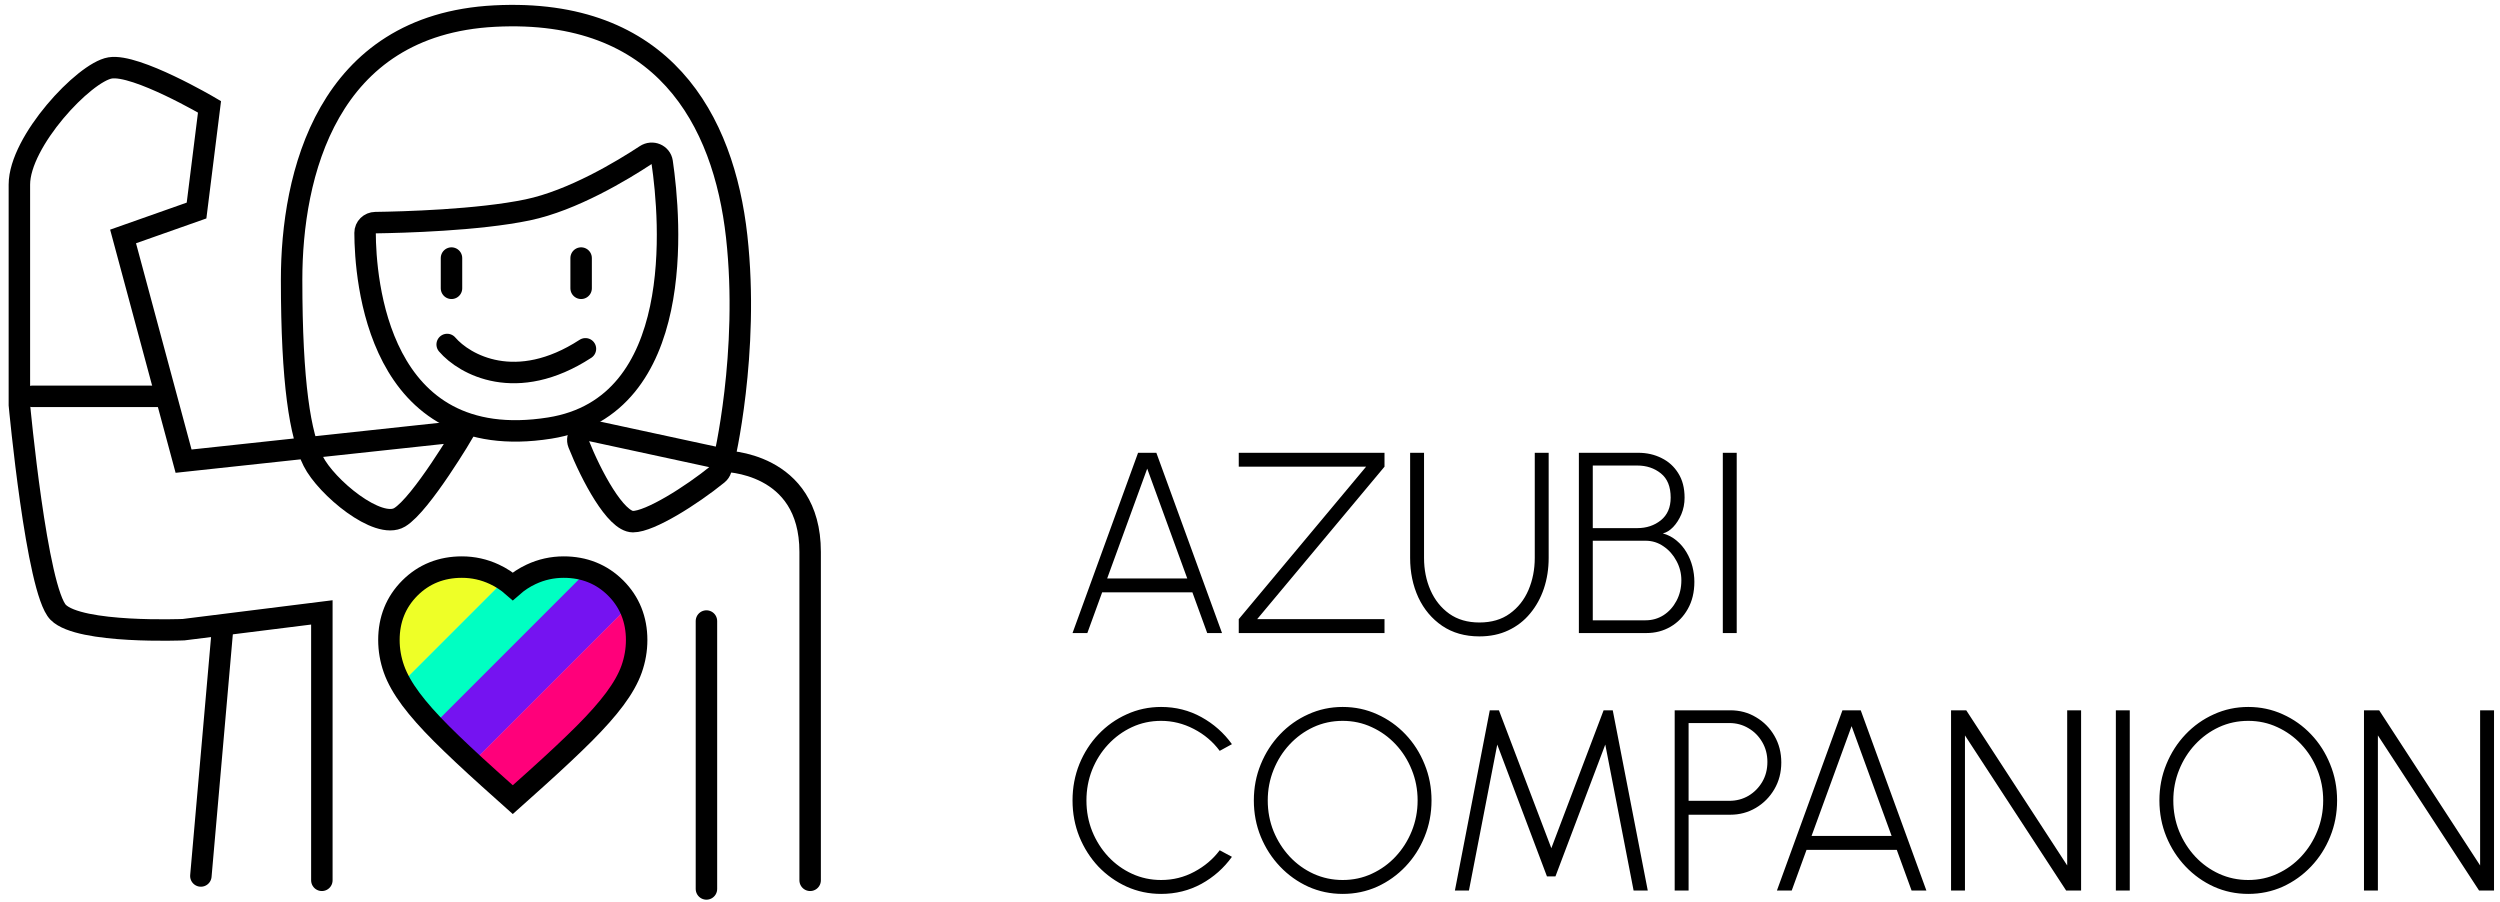
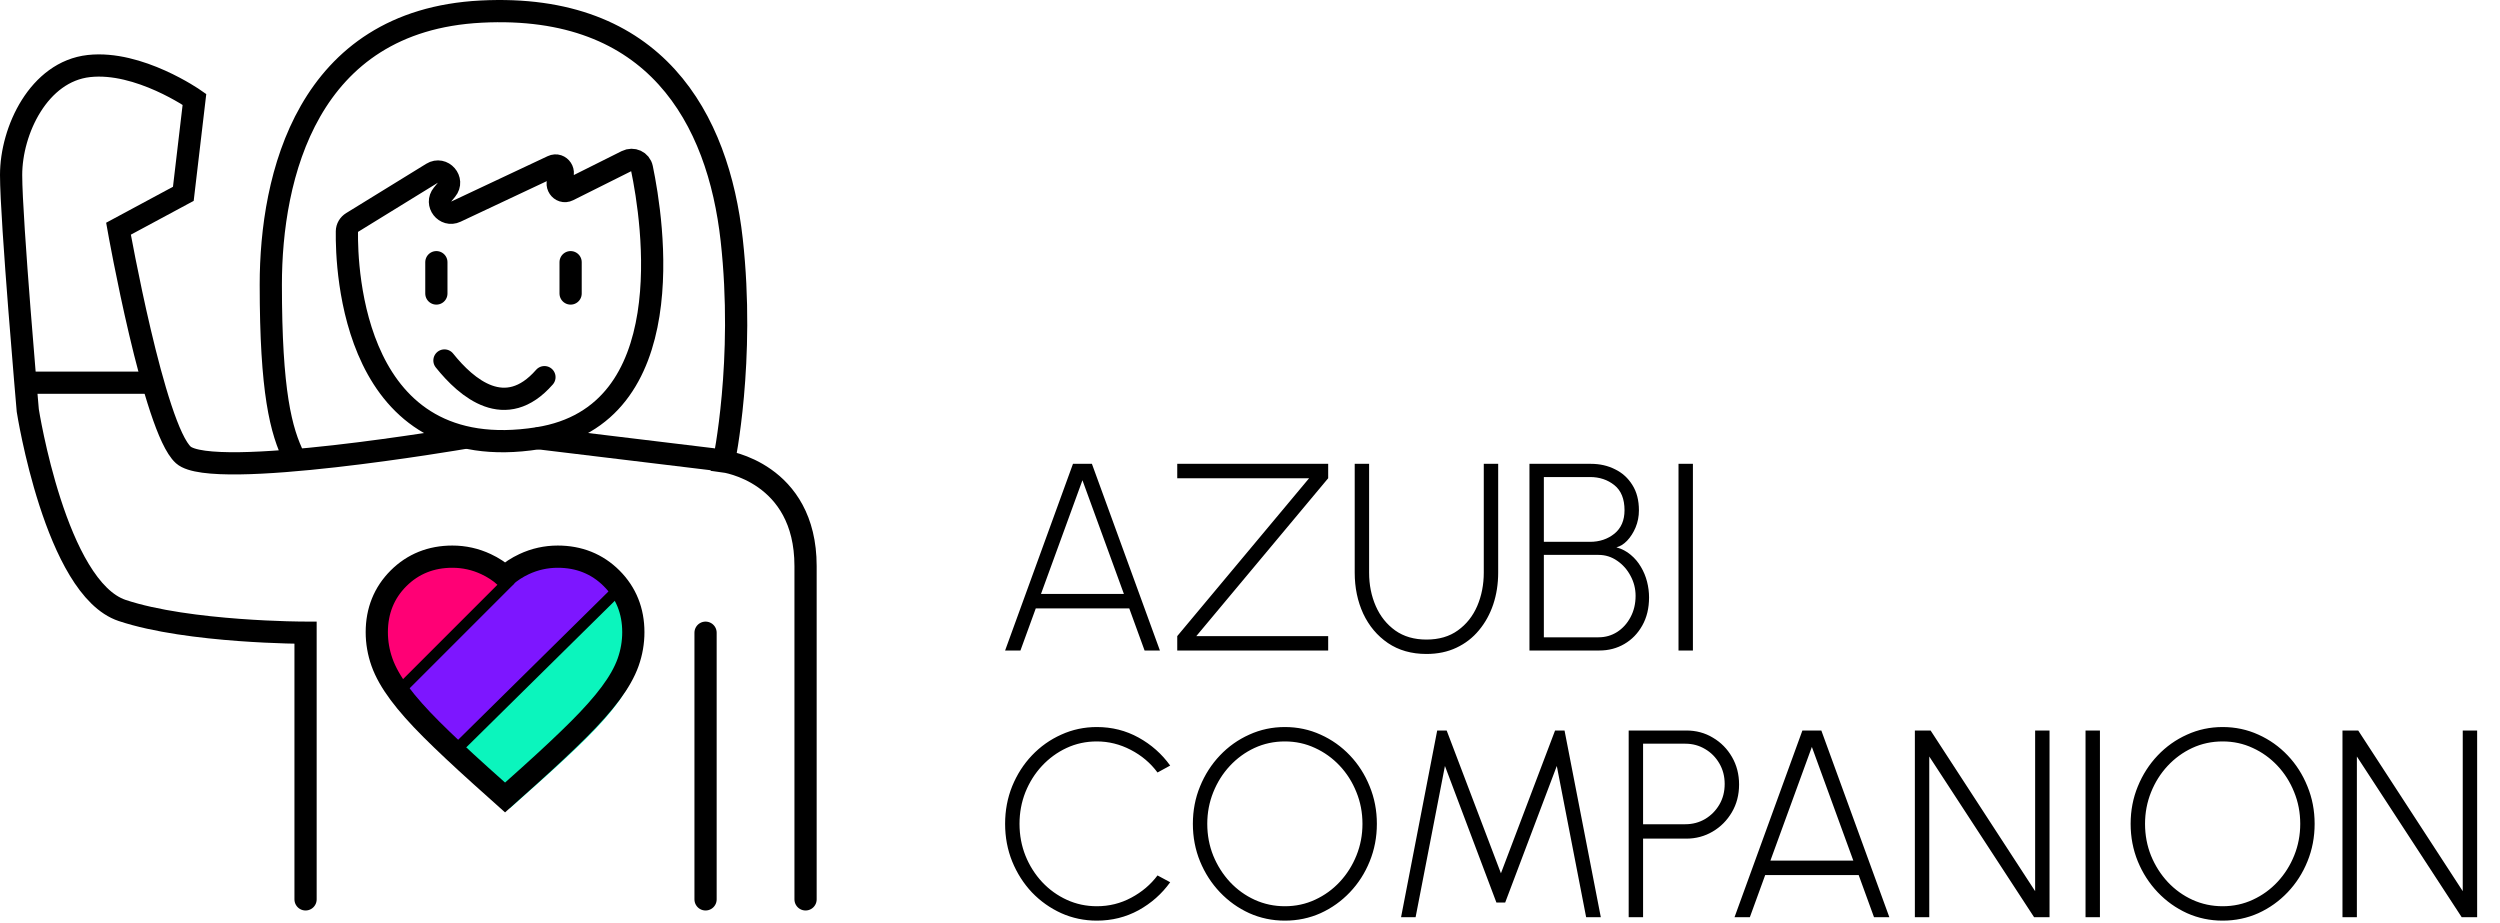
- <svg xmlns="http://www.w3.org/2000/svg" width="233" height="84" viewBox="0 0 233 84" fill="none">
-   <path d="M106.068 42.2H107.772L113.892 59H112.512L111.132 55.208H102.72L101.34 59H99.96L106.068 42.2ZM103.188 53.912H110.652L106.92 43.676L103.188 53.912ZM115.452 59V57.704L127.32 43.496H115.452V42.2H129.036V43.496L117.168 57.704H129.036V59H115.452ZM137.88 59.312C136.536 59.312 135.38 58.984 134.412 58.328C133.452 57.672 132.712 56.792 132.192 55.688C131.68 54.576 131.424 53.344 131.424 51.992V42.2H132.72V51.992C132.72 53.088 132.92 54.092 133.32 55.004C133.72 55.916 134.304 56.648 135.072 57.2C135.84 57.744 136.776 58.016 137.88 58.016C139.008 58.016 139.952 57.74 140.712 57.188C141.48 56.636 142.06 55.904 142.452 54.992C142.844 54.072 143.04 53.072 143.04 51.992V42.2H144.336V51.992C144.336 53.008 144.188 53.96 143.892 54.848C143.596 55.728 143.168 56.504 142.608 57.176C142.056 57.848 141.38 58.372 140.58 58.748C139.788 59.124 138.888 59.312 137.88 59.312ZM147.151 59V42.2H152.683C153.483 42.2 154.207 42.364 154.855 42.692C155.511 43.012 156.031 43.484 156.415 44.108C156.807 44.724 157.003 45.484 157.003 46.388C157.003 46.932 156.903 47.444 156.703 47.924C156.503 48.396 156.247 48.796 155.935 49.124C155.623 49.444 155.303 49.64 154.975 49.712C155.463 49.848 155.891 50.072 156.259 50.384C156.627 50.688 156.935 51.052 157.183 51.476C157.431 51.892 157.615 52.336 157.735 52.808C157.855 53.28 157.915 53.752 157.915 54.224C157.915 55.192 157.711 56.036 157.303 56.756C156.903 57.468 156.367 58.02 155.695 58.412C155.023 58.804 154.275 59 153.451 59H147.151ZM148.447 57.812H153.367C153.983 57.812 154.543 57.652 155.047 57.332C155.551 57.004 155.951 56.56 156.247 56C156.551 55.432 156.703 54.792 156.703 54.08C156.703 53.44 156.551 52.84 156.247 52.28C155.951 51.72 155.551 51.268 155.047 50.924C154.543 50.572 153.983 50.396 153.367 50.396H148.447V57.812ZM148.447 49.22H152.599C153.455 49.22 154.187 48.976 154.795 48.488C155.403 47.992 155.707 47.288 155.707 46.376C155.707 45.36 155.403 44.608 154.795 44.12C154.187 43.632 153.455 43.388 152.599 43.388H148.447V49.22ZM160.566 59V42.2H161.862V59H160.566ZM108.216 83.312C107.08 83.312 106.012 83.088 105.012 82.64C104.012 82.184 103.132 81.56 102.372 80.768C101.62 79.968 101.028 79.04 100.596 77.984C100.172 76.928 99.96 75.8 99.96 74.6C99.96 73.4 100.172 72.272 100.596 71.216C101.028 70.16 101.62 69.236 102.372 68.444C103.132 67.644 104.012 67.02 105.012 66.572C106.012 66.116 107.08 65.888 108.216 65.888C109.576 65.888 110.828 66.204 111.972 66.836C113.116 67.468 114.064 68.308 114.816 69.356L113.676 69.98C113.044 69.124 112.24 68.444 111.264 67.94C110.296 67.436 109.28 67.184 108.216 67.184C107.24 67.184 106.332 67.38 105.492 67.772C104.652 68.164 103.912 68.704 103.272 69.392C102.64 70.072 102.144 70.86 101.784 71.756C101.432 72.652 101.256 73.6 101.256 74.6C101.256 75.624 101.436 76.584 101.796 77.48C102.156 78.368 102.656 79.156 103.296 79.844C103.936 80.524 104.676 81.056 105.516 81.44C106.356 81.824 107.256 82.016 108.216 82.016C109.328 82.016 110.36 81.76 111.312 81.248C112.272 80.736 113.06 80.068 113.676 79.244L114.816 79.856C114.064 80.904 113.116 81.744 111.972 82.376C110.828 83 109.576 83.312 108.216 83.312ZM125.138 83.312C124.002 83.312 122.934 83.088 121.934 82.64C120.934 82.184 120.054 81.556 119.294 80.756C118.534 79.956 117.938 79.032 117.506 77.984C117.074 76.928 116.858 75.8 116.858 74.6C116.858 73.4 117.074 72.276 117.506 71.228C117.938 70.172 118.534 69.244 119.294 68.444C120.054 67.644 120.934 67.02 121.934 66.572C122.934 66.116 124.002 65.888 125.138 65.888C126.282 65.888 127.354 66.116 128.354 66.572C129.354 67.02 130.234 67.644 130.994 68.444C131.754 69.244 132.346 70.172 132.77 71.228C133.202 72.276 133.418 73.4 133.418 74.6C133.418 75.8 133.202 76.928 132.77 77.984C132.346 79.032 131.754 79.956 130.994 80.756C130.234 81.556 129.354 82.184 128.354 82.64C127.354 83.088 126.282 83.312 125.138 83.312ZM125.138 82.016C126.114 82.016 127.022 81.82 127.862 81.428C128.71 81.036 129.45 80.5 130.082 79.82C130.722 79.132 131.222 78.34 131.582 77.444C131.942 76.548 132.122 75.6 132.122 74.6C132.122 73.584 131.938 72.628 131.57 71.732C131.21 70.836 130.71 70.048 130.07 69.368C129.43 68.688 128.69 68.156 127.85 67.772C127.01 67.38 126.106 67.184 125.138 67.184C124.162 67.184 123.25 67.38 122.402 67.772C121.562 68.164 120.822 68.704 120.182 69.392C119.55 70.072 119.054 70.86 118.694 71.756C118.334 72.652 118.154 73.6 118.154 74.6C118.154 75.616 118.334 76.572 118.694 77.468C119.062 78.364 119.566 79.156 120.206 79.844C120.846 80.524 121.586 81.056 122.426 81.44C123.274 81.824 124.178 82.016 125.138 82.016ZM135.596 83L138.848 66.2H139.7L144.584 79.052L149.456 66.2H150.308L153.572 83H152.252L149.612 69.392L144.968 81.68H144.176L139.544 69.392L136.904 83H135.596ZM156.081 83V66.2H161.265C162.153 66.2 162.953 66.416 163.665 66.848C164.385 67.272 164.957 67.852 165.381 68.588C165.805 69.324 166.017 70.148 166.017 71.06C166.017 71.988 165.801 72.82 165.369 73.556C164.937 74.292 164.361 74.872 163.641 75.296C162.921 75.72 162.129 75.932 161.265 75.932H157.377V83H156.081ZM157.377 74.636H161.181C161.829 74.636 162.421 74.48 162.957 74.168C163.493 73.848 163.921 73.416 164.241 72.872C164.561 72.328 164.721 71.708 164.721 71.012C164.721 70.324 164.561 69.708 164.241 69.164C163.921 68.612 163.493 68.18 162.957 67.868C162.421 67.548 161.829 67.388 161.181 67.388H157.377V74.636ZM171.716 66.2H173.42L179.54 83H178.16L176.78 79.208H168.368L166.988 83H165.608L171.716 66.2ZM168.836 77.912H176.3L172.568 67.676L168.836 77.912ZM181.838 83V66.2H183.254L192.662 80.66V66.2H193.958V83H192.566L183.134 68.54V83H181.838ZM197.198 83V66.2H198.494V83H197.198ZM209.537 83.312C208.401 83.312 207.333 83.088 206.333 82.64C205.333 82.184 204.453 81.556 203.693 80.756C202.933 79.956 202.337 79.032 201.905 77.984C201.473 76.928 201.257 75.8 201.257 74.6C201.257 73.4 201.473 72.276 201.905 71.228C202.337 70.172 202.933 69.244 203.693 68.444C204.453 67.644 205.333 67.02 206.333 66.572C207.333 66.116 208.401 65.888 209.537 65.888C210.681 65.888 211.753 66.116 212.753 66.572C213.753 67.02 214.633 67.644 215.393 68.444C216.153 69.244 216.745 70.172 217.169 71.228C217.601 72.276 217.817 73.4 217.817 74.6C217.817 75.8 217.601 76.928 217.169 77.984C216.745 79.032 216.153 79.956 215.393 80.756C214.633 81.556 213.753 82.184 212.753 82.64C211.753 83.088 210.681 83.312 209.537 83.312ZM209.537 82.016C210.513 82.016 211.421 81.82 212.261 81.428C213.109 81.036 213.849 80.5 214.481 79.82C215.121 79.132 215.621 78.34 215.981 77.444C216.341 76.548 216.521 75.6 216.521 74.6C216.521 73.584 216.337 72.628 215.969 71.732C215.609 70.836 215.109 70.048 214.469 69.368C213.829 68.688 213.089 68.156 212.249 67.772C211.409 67.38 210.505 67.184 209.537 67.184C208.561 67.184 207.649 67.38 206.801 67.772C205.961 68.164 205.221 68.704 204.581 69.392C203.949 70.072 203.453 70.86 203.093 71.756C202.733 72.652 202.553 73.6 202.553 74.6C202.553 75.616 202.733 76.572 203.093 77.468C203.461 78.364 203.965 79.156 204.605 79.844C205.245 80.524 205.985 81.056 206.825 81.44C207.673 81.824 208.577 82.016 209.537 82.016ZM220.323 83V66.2H221.739L231.147 80.66V66.2H232.443V83H231.051L221.619 68.54V83H220.323Z" fill="black" />
-   <path d="M3.014 36.939H15.096" stroke="black" stroke-width="2" stroke-linecap="round" />
-   <path d="M29.997 82.045V57.075L17.109 58.686C17.109 58.686 7.444 59.089 5.43 57.075C3.417 55.062 1.806 37.744 1.806 37.744C1.806 37.744 1.806 21.232 1.806 17.205C1.806 13.178 7.847 6.734 10.263 6.331C12.679 5.928 19.526 9.956 19.526 9.956L18.318 19.621L11.471 22.038L17.109 42.98L43.287 40.16C43.287 40.16 39.26 47.007 37.246 48.215C35.232 49.423 30.4 45.396 29.191 42.98C27.983 40.563 27.178 35.73 27.178 26.065C27.178 16.399 30.4 2.304 46.106 1.498C61.813 0.693 67.451 11.164 68.659 22.038C69.867 32.911 67.451 42.98 67.451 42.98C67.451 42.98 75.505 42.98 75.505 51.437C75.505 59.894 75.505 82.045 75.505 82.045" stroke="black" stroke-width="2" stroke-linecap="round" />
-   <path d="M18.721 81.642L20.734 58.686" stroke="black" stroke-width="2" stroke-linecap="round" />
-   <mask id="mask0_0_1" style="mask-type:alpha" maskUnits="userSpaceOnUse" x="36" y="52" width="24" height="23">
-     <path d="M47.42 72.76L48.084 73.35L48.749 72.76L50.15 71.516L50.152 71.514C51.787 70.055 53.145 68.789 54.225 67.719C55.31 66.645 56.192 65.661 56.859 64.772C57.525 63.883 58.024 63.023 58.318 62.196C58.605 61.388 58.75 60.557 58.75 59.706C58.75 57.954 58.146 56.441 56.932 55.237C55.717 54.034 54.194 53.439 52.434 53.439C51.452 53.439 50.511 53.646 49.621 54.059C49.06 54.319 48.547 54.647 48.084 55.042C47.621 54.647 47.109 54.319 46.548 54.059C45.658 53.646 44.717 53.439 43.735 53.439C41.975 53.439 40.452 54.034 39.237 55.237C38.023 56.441 37.419 57.954 37.419 59.706C37.419 60.557 37.564 61.388 37.851 62.196C38.145 63.023 38.644 63.883 39.31 64.772C39.977 65.661 40.859 66.645 41.944 67.719C43.023 68.789 44.382 70.055 46.017 71.514L46.019 71.516L47.42 72.76Z" fill="#949494" stroke="black" stroke-width="2" />
+ <svg xmlns="http://www.w3.org/2000/svg" width="225" height="83" viewBox="0 0 225 83" fill="none">
+   <path d="M96.568 41.745H98.272L104.392 58.545H103.012L101.632 54.753H93.22L91.84 58.545H90.46L96.568 41.745ZM93.688 53.457H101.152L97.42 43.221L93.688 53.457ZM105.952 58.545V57.249L117.82 43.041H105.952V41.745H119.536V43.041L107.668 57.249H119.536V58.545H105.952ZM128.38 58.857C127.036 58.857 125.88 58.529 124.912 57.873C123.952 57.217 123.212 56.337 122.692 55.233C122.18 54.121 121.924 52.889 121.924 51.537V41.745H123.22V51.537C123.22 52.633 123.42 53.637 123.82 54.549C124.22 55.461 124.804 56.193 125.572 56.745C126.34 57.289 127.276 57.561 128.38 57.561C129.508 57.561 130.452 57.285 131.212 56.733C131.98 56.181 132.56 55.449 132.952 54.537C133.344 53.617 133.54 52.617 133.54 51.537V41.745H134.836V51.537C134.836 52.553 134.688 53.505 134.392 54.393C134.096 55.273 133.668 56.049 133.108 56.721C132.556 57.393 131.88 57.917 131.08 58.293C130.288 58.669 129.388 58.857 128.38 58.857ZM137.651 58.545V41.745H143.183C143.983 41.745 144.707 41.909 145.355 42.237C146.011 42.557 146.531 43.029 146.915 43.653C147.307 44.269 147.503 45.029 147.503 45.933C147.503 46.477 147.403 46.989 147.203 47.469C147.003 47.941 146.747 48.341 146.435 48.669C146.123 48.989 145.803 49.185 145.475 49.257C145.963 49.393 146.391 49.617 146.759 49.929C147.127 50.233 147.435 50.597 147.683 51.021C147.931 51.437 148.115 51.881 148.235 52.353C148.355 52.825 148.415 53.297 148.415 53.769C148.415 54.737 148.211 55.581 147.803 56.301C147.403 57.013 146.867 57.565 146.195 57.957C145.523 58.349 144.775 58.545 143.951 58.545H137.651ZM138.947 57.357H143.867C144.483 57.357 145.043 57.197 145.547 56.877C146.051 56.549 146.451 56.105 146.747 55.545C147.051 54.977 147.203 54.337 147.203 53.625C147.203 52.985 147.051 52.385 146.747 51.825C146.451 51.265 146.051 50.813 145.547 50.469C145.043 50.117 144.483 49.941 143.867 49.941H138.947V57.357ZM138.947 48.765H143.099C143.955 48.765 144.687 48.521 145.295 48.033C145.903 47.537 146.207 46.833 146.207 45.921C146.207 44.905 145.903 44.153 145.295 43.665C144.687 43.177 143.955 42.933 143.099 42.933H138.947V48.765ZM151.066 58.545V41.745H152.362V58.545H151.066ZM98.716 82.857C97.58 82.857 96.512 82.633 95.512 82.185C94.512 81.729 93.632 81.105 92.872 80.313C92.12 79.513 91.528 78.585 91.096 77.529C90.672 76.473 90.46 75.345 90.46 74.145C90.46 72.945 90.672 71.817 91.096 70.761C91.528 69.705 92.12 68.781 92.872 67.989C93.632 67.189 94.512 66.565 95.512 66.117C96.512 65.661 97.58 65.433 98.716 65.433C100.076 65.433 101.328 65.749 102.472 66.381C103.616 67.013 104.564 67.853 105.316 68.901L104.176 69.525C103.544 68.669 102.74 67.989 101.764 67.485C100.796 66.981 99.78 66.729 98.716 66.729C97.74 66.729 96.832 66.925 95.992 67.317C95.152 67.709 94.412 68.249 93.772 68.937C93.14 69.617 92.644 70.405 92.284 71.301C91.932 72.197 91.756 73.145 91.756 74.145C91.756 75.169 91.936 76.129 92.296 77.025C92.656 77.913 93.156 78.701 93.796 79.389C94.436 80.069 95.176 80.601 96.016 80.985C96.856 81.369 97.756 81.561 98.716 81.561C99.828 81.561 100.86 81.305 101.812 80.793C102.772 80.281 103.56 79.613 104.176 78.789L105.316 79.401C104.564 80.449 103.616 81.289 102.472 81.921C101.328 82.545 100.076 82.857 98.716 82.857ZM115.638 82.857C114.502 82.857 113.434 82.633 112.434 82.185C111.434 81.729 110.554 81.101 109.794 80.301C109.034 79.501 108.438 78.577 108.006 77.529C107.574 76.473 107.358 75.345 107.358 74.145C107.358 72.945 107.574 71.821 108.006 70.773C108.438 69.717 109.034 68.789 109.794 67.989C110.554 67.189 111.434 66.565 112.434 66.117C113.434 65.661 114.502 65.433 115.638 65.433C116.782 65.433 117.854 65.661 118.854 66.117C119.854 66.565 120.734 67.189 121.494 67.989C122.254 68.789 122.846 69.717 123.27 70.773C123.702 71.821 123.918 72.945 123.918 74.145C123.918 75.345 123.702 76.473 123.27 77.529C122.846 78.577 122.254 79.501 121.494 80.301C120.734 81.101 119.854 81.729 118.854 82.185C117.854 82.633 116.782 82.857 115.638 82.857ZM115.638 81.561C116.614 81.561 117.522 81.365 118.362 80.973C119.21 80.581 119.95 80.045 120.582 79.365C121.222 78.677 121.722 77.885 122.082 76.989C122.442 76.093 122.622 75.145 122.622 74.145C122.622 73.129 122.438 72.173 122.07 71.277C121.71 70.381 121.21 69.593 120.57 68.913C119.93 68.233 119.19 67.701 118.35 67.317C117.51 66.925 116.606 66.729 115.638 66.729C114.662 66.729 113.75 66.925 112.902 67.317C112.062 67.709 111.322 68.249 110.682 68.937C110.05 69.617 109.554 70.405 109.194 71.301C108.834 72.197 108.654 73.145 108.654 74.145C108.654 75.161 108.834 76.117 109.194 77.013C109.562 77.909 110.066 78.701 110.706 79.389C111.346 80.069 112.086 80.601 112.926 80.985C113.774 81.369 114.678 81.561 115.638 81.561ZM126.096 82.545L129.348 65.745H130.2L135.084 78.597L139.956 65.745H140.808L144.072 82.545H142.752L140.112 68.937L135.468 81.225H134.676L130.044 68.937L127.404 82.545H126.096ZM146.581 82.545V65.745H151.765C152.653 65.745 153.453 65.961 154.165 66.393C154.885 66.817 155.457 67.397 155.881 68.133C156.305 68.869 156.517 69.693 156.517 70.605C156.517 71.533 156.301 72.365 155.869 73.101C155.437 73.837 154.861 74.417 154.141 74.841C153.421 75.265 152.629 75.477 151.765 75.477H147.877V82.545H146.581ZM147.877 74.181H151.681C152.329 74.181 152.921 74.025 153.457 73.713C153.993 73.393 154.421 72.961 154.741 72.417C155.061 71.873 155.221 71.253 155.221 70.557C155.221 69.869 155.061 69.253 154.741 68.709C154.421 68.157 153.993 67.725 153.457 67.413C152.921 67.093 152.329 66.933 151.681 66.933H147.877V74.181ZM162.216 65.745H163.92L170.04 82.545H168.66L167.28 78.753H158.868L157.488 82.545H156.108L162.216 65.745ZM159.336 77.457H166.8L163.068 67.221L159.336 77.457ZM172.338 82.545V65.745H173.754L183.162 80.205V65.745H184.458V82.545H183.066L173.634 68.085V82.545H172.338ZM187.698 82.545V65.745H188.994V82.545H187.698ZM200.037 82.857C198.901 82.857 197.833 82.633 196.833 82.185C195.833 81.729 194.953 81.101 194.193 80.301C193.433 79.501 192.837 78.577 192.405 77.529C191.973 76.473 191.757 75.345 191.757 74.145C191.757 72.945 191.973 71.821 192.405 70.773C192.837 69.717 193.433 68.789 194.193 67.989C194.953 67.189 195.833 66.565 196.833 66.117C197.833 65.661 198.901 65.433 200.037 65.433C201.181 65.433 202.253 65.661 203.253 66.117C204.253 66.565 205.133 67.189 205.893 67.989C206.653 68.789 207.245 69.717 207.669 70.773C208.101 71.821 208.317 72.945 208.317 74.145C208.317 75.345 208.101 76.473 207.669 77.529C207.245 78.577 206.653 79.501 205.893 80.301C205.133 81.101 204.253 81.729 203.253 82.185C202.253 82.633 201.181 82.857 200.037 82.857ZM200.037 81.561C201.013 81.561 201.921 81.365 202.761 80.973C203.609 80.581 204.349 80.045 204.981 79.365C205.621 78.677 206.121 77.885 206.481 76.989C206.841 76.093 207.021 75.145 207.021 74.145C207.021 73.129 206.837 72.173 206.469 71.277C206.109 70.381 205.609 69.593 204.969 68.913C204.329 68.233 203.589 67.701 202.749 67.317C201.909 66.925 201.005 66.729 200.037 66.729C199.061 66.729 198.149 66.925 197.301 67.317C196.461 67.709 195.721 68.249 195.081 68.937C194.449 69.617 193.953 70.405 193.593 71.301C193.233 72.197 193.053 73.145 193.053 74.145C193.053 75.161 193.233 76.117 193.593 77.013C193.961 77.909 194.465 78.701 195.105 79.389C195.745 80.069 196.485 80.601 197.325 80.985C198.173 81.369 199.077 81.561 200.037 81.561ZM210.823 82.545V65.745H212.239L221.647 80.205V65.745H222.943V82.545H221.551L212.119 68.085V82.545H210.823Z" fill="black" />
+   <path d="M2.5 34.444H13.5" stroke="black" stroke-width="2" stroke-linecap="round" />
+   <path d="M27.5 80.944V56.944C27.5 56.944 17 56.944 11 54.944C5 52.944 2.5 36.944 2.5 36.944C2.5 36.944 1 19.777 1 15.75C1 11.723 3.5 6.444 8 5.944C12.5 5.444 17.5 8.944 17.5 8.944L16.5 17.444L10.665 20.583C10.665 20.583 13.868 38.592 16.5 40.944C19.132 43.296 41.763 39.413 41.763 39.413M26.488 41.213C25.28 38.796 24.372 35.276 24.372 25.61C24.372 15.945 27.594 1.849 43.3 1.044C59.007 0.238 64.645 10.709 65.853 21.583C67.062 32.457 65.153 41.522 65.153 41.522C65.153 41.522 72.5 42.487 72.5 50.944C72.5 59.402 72.5 80.944 72.5 80.944" stroke="black" stroke-width="2" stroke-linecap="round" />
+   <path d="M48.421 39.441C61.483 37.377 58.763 19.89 57.771 15.134C57.642 14.512 56.966 14.211 56.398 14.495L51.142 17.123C50.455 17.467 49.842 16.548 50.422 16.045C50.996 15.548 50.403 14.637 49.716 14.96L41.027 19.049C40.062 19.504 39.151 18.332 39.829 17.509L40.183 17.08C40.901 16.208 39.848 15 38.886 15.592L31.681 20.029C31.402 20.2 31.225 20.494 31.221 20.822C31.175 24.133 31.693 42.085 48.421 39.441Z" stroke="black" stroke-width="2" stroke-linecap="round" />
+   <path d="M39.273 23.597V26.416" stroke="black" stroke-width="2" stroke-linecap="round" />
+   <path d="M51.355 23.597V26.416" stroke="black" stroke-width="2" stroke-linecap="round" />
+   <path d="M63.5 80.944L63.5 56.944" stroke="black" stroke-width="2" stroke-linecap="round" />
+   <path d="M40 32.444C42 34.944 45.5 37.944 49 33.944" stroke="black" stroke-width="2" stroke-linecap="round" />
+   <path d="M64.099 41.33L48.5 39.444" stroke="black" stroke-width="2" stroke-linecap="round" />
+   <mask id="mask0_210_45" style="mask-type:alpha" maskUnits="userSpaceOnUse" x="34" y="50" width="24" height="23">
+     <path d="M45.203 70.836L45.867 71.426L46.531 70.836L47.932 69.591L47.934 69.589C49.569 68.13 50.928 66.865 52.007 65.795C53.092 64.72 53.974 63.737 54.641 62.847C55.307 61.958 55.806 61.099 56.1 60.272C56.387 59.464 56.532 58.632 56.532 57.782C56.532 56.03 55.928 54.516 54.714 53.313C53.5 52.11 51.977 51.515 50.216 51.515C49.234 51.515 48.293 51.722 47.403 52.134C46.842 52.394 46.33 52.722 45.867 53.117C45.404 52.722 44.891 52.394 44.33 52.134C43.441 51.722 42.5 51.515 41.517 51.515C39.757 51.515 38.234 52.11 37.02 53.313C35.805 54.516 35.201 56.03 35.201 57.782C35.201 58.632 35.346 59.464 35.633 60.272C35.928 61.099 36.426 61.958 37.093 62.847C37.76 63.737 38.642 64.72 39.726 65.795C40.806 66.865 42.164 68.13 43.799 69.589L43.801 69.591L45.203 70.836Z" fill="#949494" stroke="black" stroke-width="2" />
  </mask>
-   <g mask="url(#mask0_0_1)">
-     <rect x="27.875" y="66.083" width="30.551" height="5.073" transform="rotate(-45 27.875 66.0833)" fill="#EEFF27" />
-     <rect x="30.884" y="70.209" width="30.551" height="5.073" transform="rotate(-45 30.8838 70.2093)" fill="#00FFC2" />
-     <rect x="35.734" y="72.216" width="30.551" height="5.073" transform="rotate(-45 35.7344 72.2156)" fill="#7513F1" />
-     <rect x="39.254" y="75.838" width="30.551" height="5.073" transform="rotate(-45 39.2539 75.8379)" fill="#FF007A" />
+   <g mask="url(#mask0_210_45)">
+     <rect x="19.271" y="69.544" width="45" height="7.603" transform="rotate(-45 19.2715 69.5442)" fill="#FF0075" />
+     <rect x="22.274" y="76.446" width="45.578" height="7.712" transform="rotate(-45 22.2744 76.4458)" fill="#7D16FF" />
+     <rect x="30.191" y="78.825" width="45.763" height="8.259" transform="rotate(-45 30.1914 78.825)" fill="#0BF5BD" />
+     <line x1="34.943" y1="63.161" x2="45.943" y2="52.161" stroke="black" />
+     <path d="M40.663 67.843L55.339 53.363" stroke="black" />
  </g>
-   <path d="M47.124 73.929L47.791 74.527L48.459 73.929L49.987 72.56L49.989 72.558C51.772 70.954 53.253 69.563 54.429 68.388C55.61 67.207 56.569 66.129 57.293 65.156C58.016 64.183 58.554 63.247 58.87 62.35C59.179 61.472 59.336 60.57 59.336 59.648C59.336 57.748 58.688 56.11 57.382 54.805C56.076 53.5 54.437 52.853 52.536 52.853C51.476 52.853 50.462 53.078 49.503 53.527C48.876 53.82 48.304 54.193 47.791 54.643C47.278 54.193 46.707 53.82 46.08 53.527C45.121 53.078 44.106 52.853 43.046 52.853C41.146 52.853 39.507 53.5 38.201 54.805C36.895 56.11 36.247 57.748 36.247 59.648C36.247 60.57 36.403 61.472 36.713 62.35C37.029 63.247 37.567 64.183 38.29 65.156C39.014 66.129 39.972 67.207 41.153 68.388C42.33 69.563 43.811 70.954 45.593 72.558L45.595 72.56L47.124 73.929Z" stroke="black" stroke-width="2" />
-   <path d="M51.227 39.896C64.036 37.871 62.492 20.428 61.714 15.112C61.608 14.391 60.784 14.058 60.175 14.458C57.989 15.897 53.366 18.687 49.181 19.561C44.549 20.528 37.511 20.713 34.985 20.749C34.454 20.756 34.023 21.172 34.025 21.702C34.042 25.889 35.118 42.442 51.227 39.896Z" stroke="black" stroke-width="2" stroke-linecap="round" />
-   <path d="M42.079 24.051V26.87" stroke="black" stroke-width="2" stroke-linecap="round" />
-   <path d="M54.161 24.051V26.87" stroke="black" stroke-width="2" stroke-linecap="round" />
-   <path d="M65.84 82.85V57.881" stroke="black" stroke-width="2" stroke-linecap="round" />
-   <path d="M41.676 32.106C43.287 33.985 48.12 36.697 54.563 32.509" stroke="black" stroke-width="2" stroke-linecap="round" />
-   <path d="M55.011 40.116L66.463 42.592C67.237 42.759 67.499 43.696 66.884 44.195C64.436 46.182 60.577 48.618 58.993 48.618C57.383 48.618 55.103 44.336 53.92 41.353C53.639 40.645 54.266 39.955 55.011 40.116Z" stroke="black" stroke-width="2" stroke-linecap="round" />
+   <path d="M44.788 71.175L45.455 71.773L46.123 71.175L47.651 69.806L47.653 69.804C49.436 68.199 50.917 66.808 52.093 65.633C53.274 64.453 54.233 63.375 54.957 62.402C55.68 61.429 56.218 60.493 56.534 59.596C56.844 58.718 57 57.816 57 56.893C57 54.993 56.352 53.356 55.046 52.051C53.74 50.746 52.101 50.099 50.2 50.099C49.14 50.099 48.126 50.324 47.167 50.773C46.54 51.066 45.968 51.439 45.455 51.889C44.942 51.439 44.371 51.066 43.744 50.773C42.785 50.324 41.77 50.099 40.711 50.099C38.81 50.099 37.171 50.746 35.865 52.051C34.559 53.356 33.911 54.993 33.911 56.893C33.911 57.816 34.067 58.718 34.377 59.596C34.693 60.493 35.231 61.429 35.954 62.402C36.678 63.375 37.636 64.453 38.817 65.633C39.994 66.808 41.475 68.199 43.257 69.804L43.259 69.806L44.788 71.175Z" stroke="black" stroke-width="2" />
</svg>
